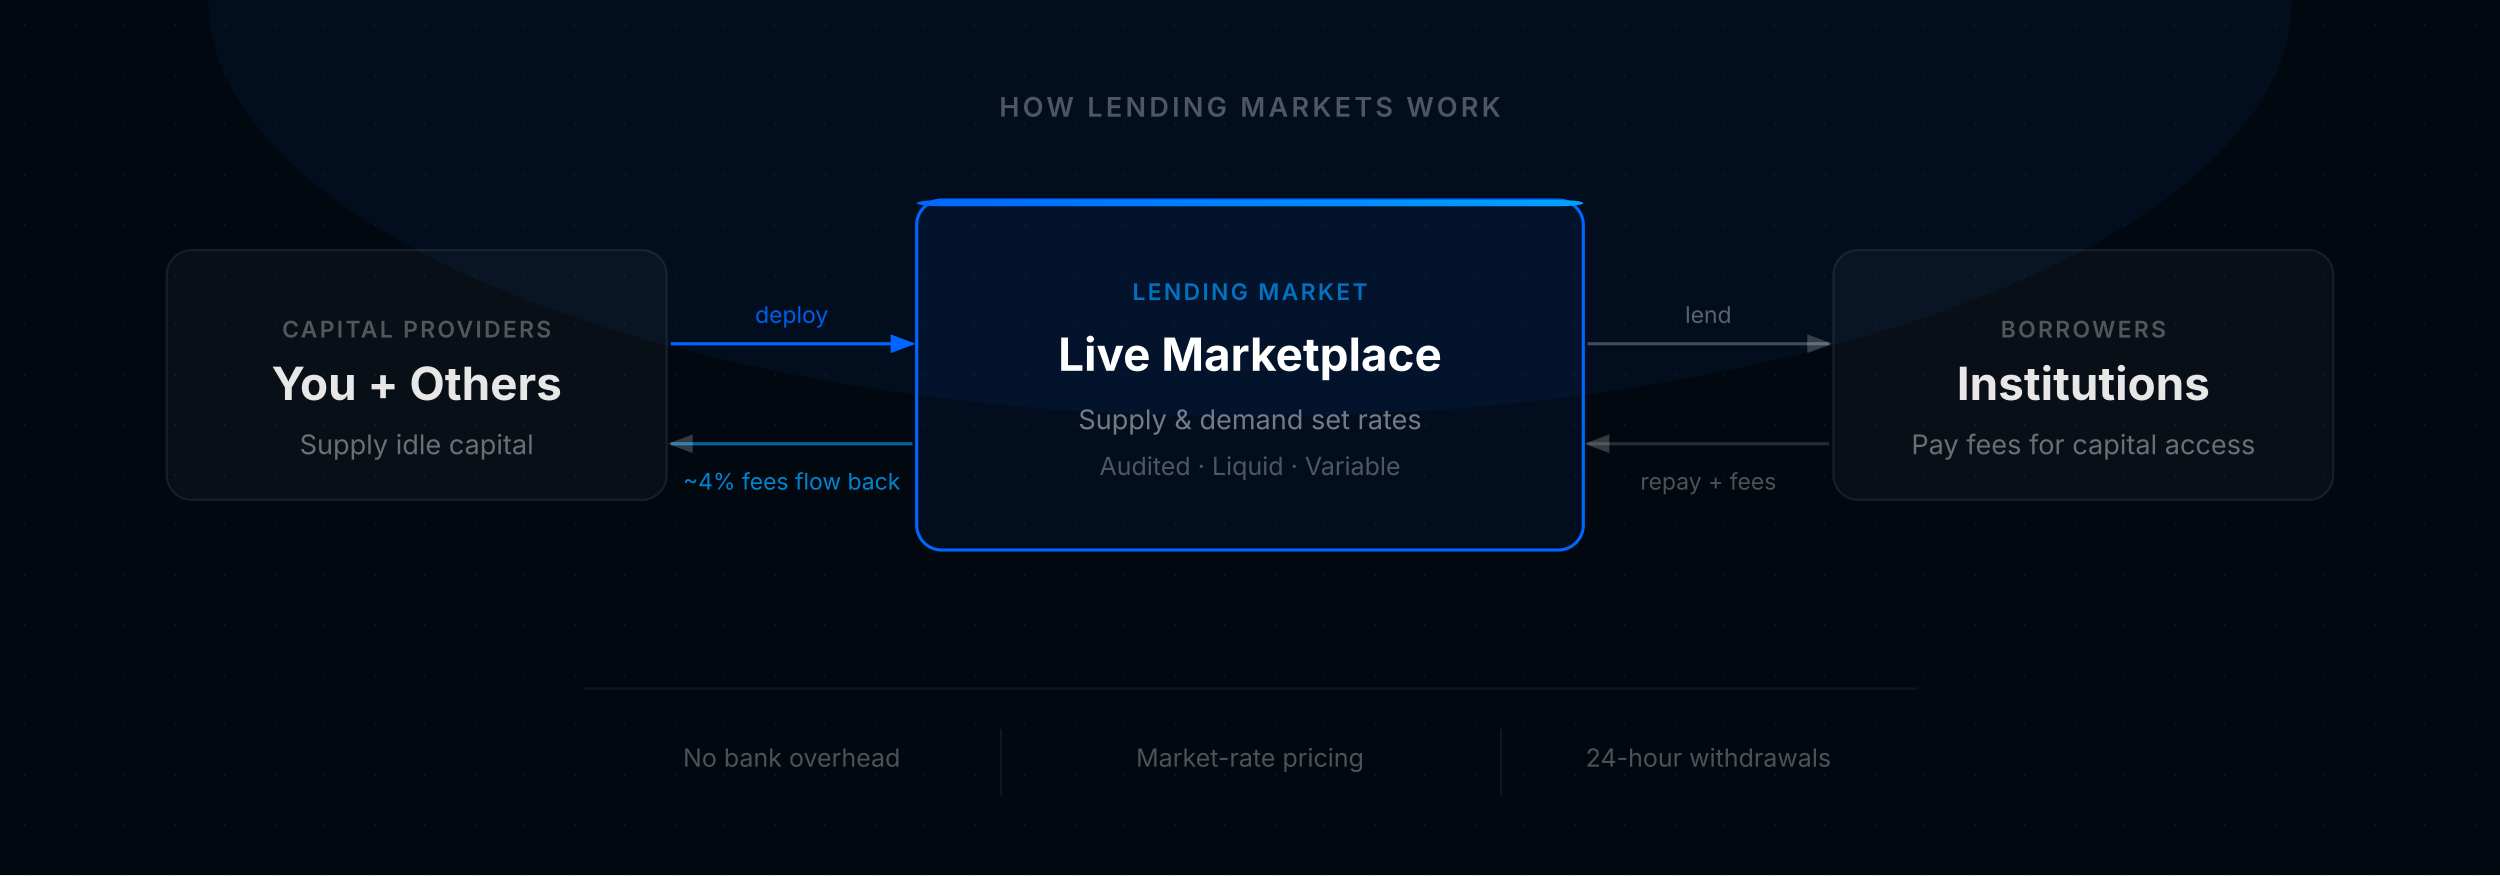
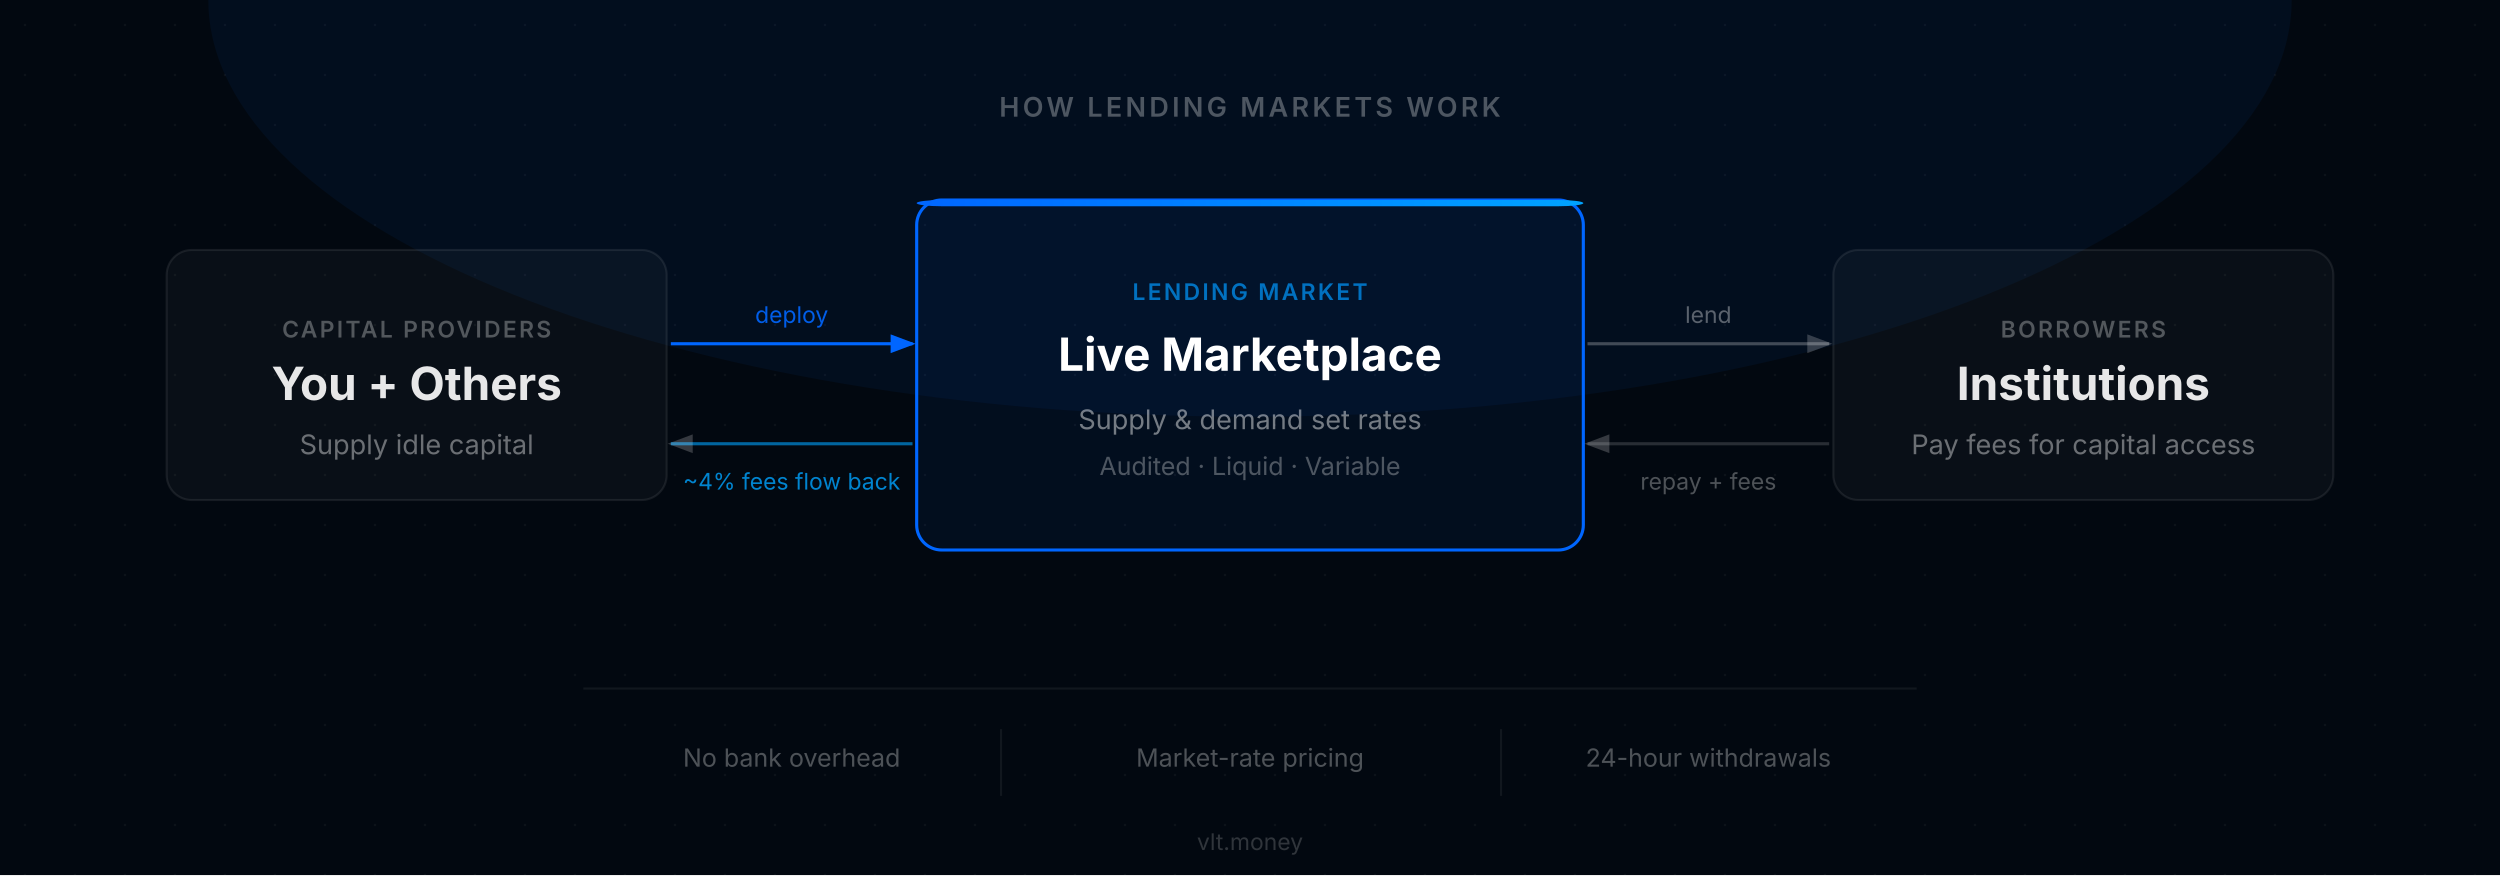
<svg xmlns="http://www.w3.org/2000/svg" width="1200" height="420">
  <defs>
    <pattern id="dots" width="24" height="24" patternUnits="userSpaceOnUse">
      <circle cx="12" cy="12" r="0.6" fill="rgba(255,255,255,0.04)" />
    </pattern>
    <linearGradient id="blueGrad" x1="0" y1="0" x2="1" y2="0">
      <stop offset="0%" stop-color="#0066FF" />
      <stop offset="100%" stop-color="#00A3FF" />
    </linearGradient>
    <marker id="arrowBlue" markerWidth="8" markerHeight="6" refX="7" refY="3" orient="auto">
      <polygon points="0 0, 8 3, 0 6" fill="#0066FF" />
    </marker>
    <marker id="arrowGray" markerWidth="8" markerHeight="6" refX="7" refY="3" orient="auto">
      <polygon points="0 0, 8 3, 0 6" fill="rgba(255,255,255,0.2)" />
    </marker>
  </defs>
  <rect width="1200" height="420" fill="#020810" />
  <rect width="1200" height="420" fill="url(#dots)" />
  <ellipse cx="600" cy="0" rx="500" ry="200" fill="rgba(0,102,255,0.06)" />
  <text x="600" y="56" text-anchor="middle" font-family="Inter, system-ui, sans-serif" font-size="13" font-weight="600" letter-spacing="0.12em" fill="rgba(255,255,255,0.3)" text-transform="uppercase">HOW LENDING MARKETS WORK</text>
  <rect x="80" y="120" width="240" height="120" rx="12" fill="rgba(255,255,255,0.03)" stroke="rgba(255,255,255,0.08)" stroke-width="1" />
  <text x="200" y="162" text-anchor="middle" font-family="Inter, system-ui, sans-serif" font-size="11" font-weight="600" letter-spacing="0.1em" fill="rgba(255,255,255,0.3)">CAPITAL PROVIDERS</text>
  <text x="200" y="192" text-anchor="middle" font-family="Inter, system-ui, sans-serif" font-size="22" font-weight="700" fill="rgba(255,255,255,0.9)">You + Others</text>
  <text x="200" y="218" text-anchor="middle" font-family="Inter, system-ui, sans-serif" font-size="13" fill="rgba(255,255,255,0.4)">Supply idle capital</text>
  <line x1="322" y1="165" x2="438" y2="165" stroke="#0066FF" stroke-width="1.5" marker-end="url(#arrowBlue)" />
  <text x="380" y="155" text-anchor="middle" font-family="Inter, system-ui, sans-serif" font-size="11" fill="rgba(0,102,255,0.9)">deploy</text>
  <line x1="438" y1="213" x2="322" y2="213" stroke="rgba(0,163,255,0.6)" stroke-width="1.5" marker-end="url(#arrowGray)" />
  <text x="380" y="235" text-anchor="middle" font-family="Inter, system-ui, sans-serif" font-size="11" fill="rgba(0,163,255,0.8)">~4% fees flow back</text>
  <rect x="440" y="96" width="320" height="168" rx="12" fill="rgba(0,102,255,0.06)" stroke="#0066FF" stroke-width="1.5" />
  <rect x="440" y="96" width="320" height="3" rx="12" fill="url(#blueGrad)" />
  <text x="600" y="144" text-anchor="middle" font-family="Inter, system-ui, sans-serif" font-size="11" font-weight="600" letter-spacing="0.1em" fill="rgba(0,153,255,0.7)">LENDING MARKET</text>
  <text x="600" y="178" text-anchor="middle" font-family="Inter, system-ui, sans-serif" font-size="22" font-weight="700" fill="white">Live Marketplace</text>
  <text x="600" y="206" text-anchor="middle" font-family="Inter, system-ui, sans-serif" font-size="13" fill="rgba(255,255,255,0.45)">Supply &amp; demand set rates</text>
  <text x="600" y="228" text-anchor="middle" font-family="Inter, system-ui, sans-serif" font-size="12" fill="rgba(255,255,255,0.3)">Audited · Liquid · Variable</text>
  <line x1="762" y1="165" x2="878" y2="165" stroke="rgba(255,255,255,0.25)" stroke-width="1.5" marker-end="url(#arrowGray)" />
  <text x="820" y="155" text-anchor="middle" font-family="Inter, system-ui, sans-serif" font-size="11" fill="rgba(255,255,255,0.35)">lend</text>
  <line x1="878" y1="213" x2="762" y2="213" stroke="rgba(255,255,255,0.15)" stroke-width="1.5" marker-end="url(#arrowGray)" />
  <text x="820" y="235" text-anchor="middle" font-family="Inter, system-ui, sans-serif" font-size="11" fill="rgba(255,255,255,0.3)">repay + fees</text>
  <rect x="880" y="120" width="240" height="120" rx="12" fill="rgba(255,255,255,0.03)" stroke="rgba(255,255,255,0.08)" stroke-width="1" />
  <text x="1000" y="162" text-anchor="middle" font-family="Inter, system-ui, sans-serif" font-size="11" font-weight="600" letter-spacing="0.1em" fill="rgba(255,255,255,0.3)">BORROWERS</text>
  <text x="1000" y="192" text-anchor="middle" font-family="Inter, system-ui, sans-serif" font-size="22" font-weight="700" fill="rgba(255,255,255,0.9)">Institutions</text>
  <text x="1000" y="218" text-anchor="middle" font-family="Inter, system-ui, sans-serif" font-size="13" fill="rgba(255,255,255,0.4)">Pay fees for capital access</text>
  <rect x="280" y="330" width="640" height="1" fill="rgba(255,255,255,0.06)" />
  <text x="380" y="368" text-anchor="middle" font-family="Inter, system-ui, sans-serif" font-size="12" fill="rgba(255,255,255,0.3)">No bank overhead</text>
  <rect x="480" y="350" width="1" height="32" fill="rgba(255,255,255,0.06)" />
  <text x="600" y="368" text-anchor="middle" font-family="Inter, system-ui, sans-serif" font-size="12" fill="rgba(255,255,255,0.3)">Market-rate pricing</text>
  <rect x="720" y="350" width="1" height="32" fill="rgba(255,255,255,0.06)" />
  <text x="820" y="368" text-anchor="middle" font-family="Inter, system-ui, sans-serif" font-size="12" fill="rgba(255,255,255,0.3)">24-hour withdrawals</text>
+   <text x="600" y="408" text-anchor="middle" font-family="Inter, system-ui, sans-serif" font-size="11" fill="rgba(255,255,255,0.18)">vlt.money</text>
</svg>
